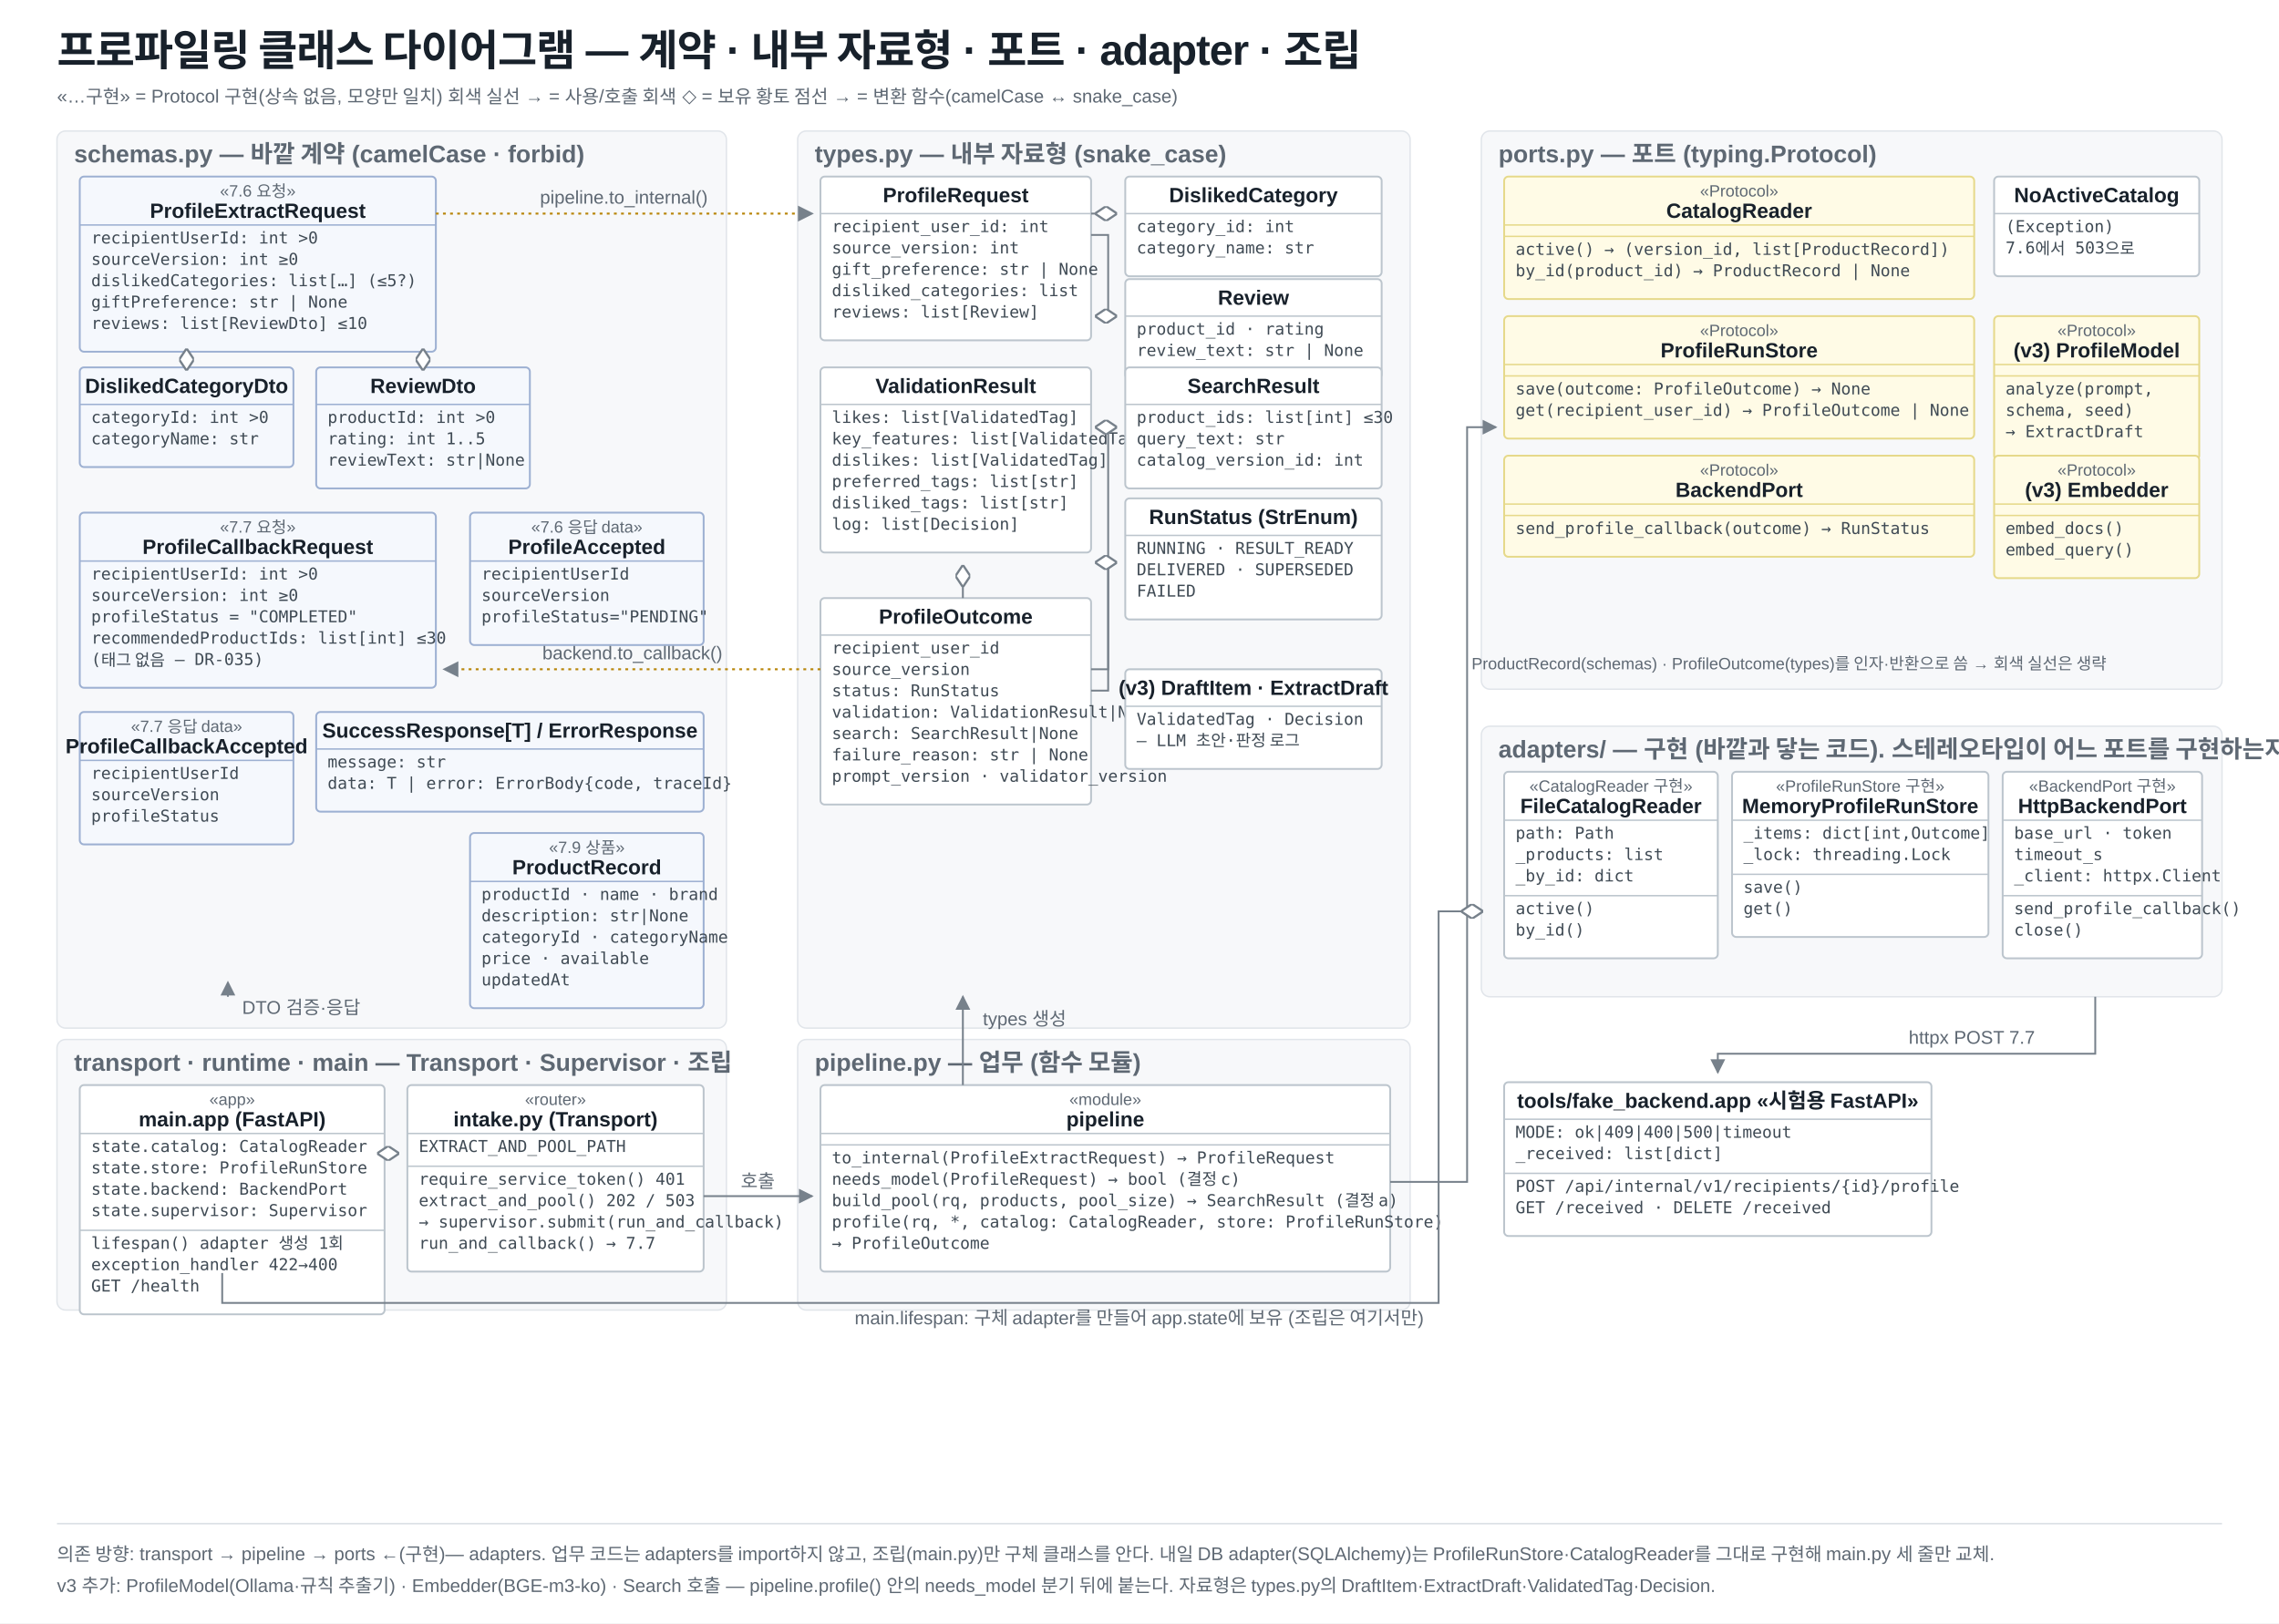
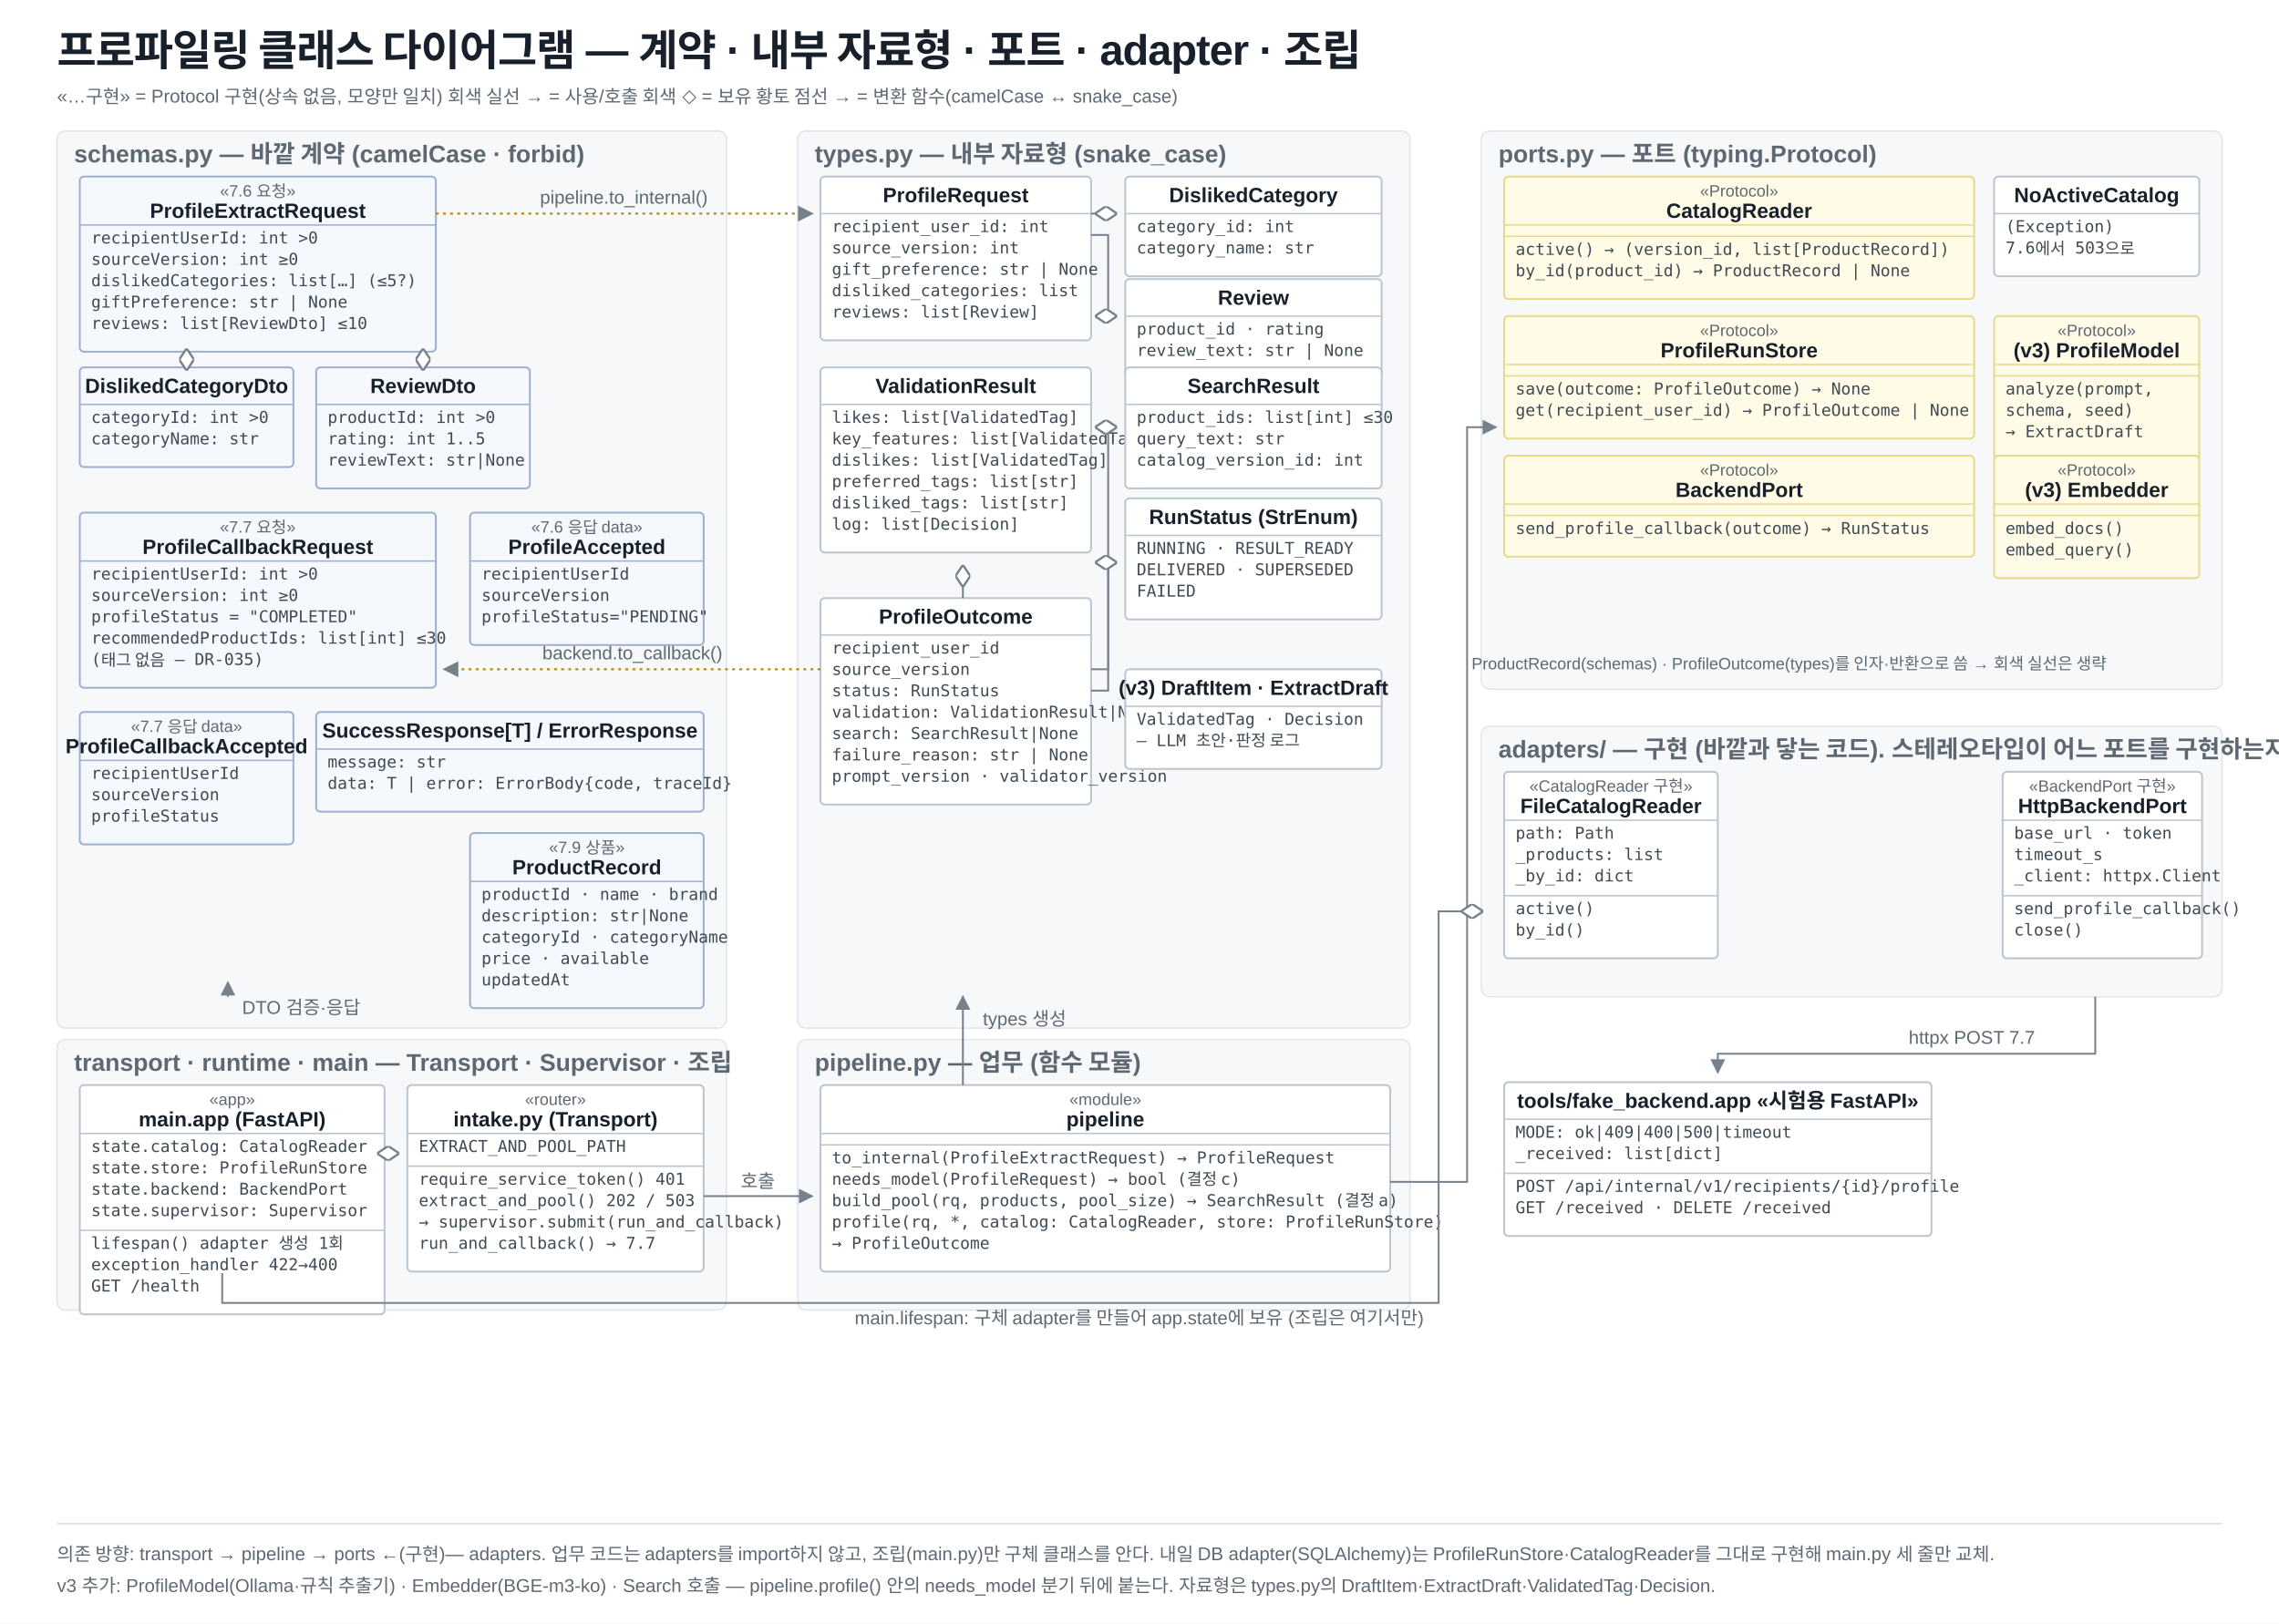
<svg xmlns="http://www.w3.org/2000/svg" width="3200" height="2280" viewBox="0 0 1600 1140" role="img">
  <defs>
    <marker id="tri" markerWidth="12" markerHeight="12" refX="11" refY="6" orient="auto">
      <path d="M0 0 L12 6 L0 12 Z" fill="#fff" stroke="#3b6fb6" stroke-width="1.3" />
    </marker>
    <marker id="arr" markerWidth="8" markerHeight="8" refX="7" refY="4" orient="auto">
      <path d="M0 0 L8 4 L0 8 Z" fill="#77818b" />
    </marker>
    <marker id="dia" markerWidth="12" markerHeight="8" refX="11" refY="4" orient="auto">
      <path d="M0 4 L6 0 L12 4 L6 8 Z" fill="#fff" stroke="#77818b" stroke-width="1.2" />
    </marker>
    <style>text{font-family:"Apple SD Gothic Neo","Noto Sans KR",Arial,sans-serif;fill:#18212b}.title{font-size:30px;font-weight:700;letter-spacing:-.6px}.pkg{font-size:17px;font-weight:700;fill:#5e6873}.cn{font-size:14.5px;font-weight:700}.st{font-size:11.5px;fill:#5e6873}.m{font-family:Menlo,ui-monospace,monospace;font-size:11.5px;fill:#3f4a54}.small{font-size:13px;fill:#5e6873}
.impl{fill:none;stroke:#3b6fb6;stroke-width:1.4;stroke-dasharray:6 4;marker-end:url(#tri)}.use{fill:none;stroke:#77818b;stroke-width:1.3;marker-end:url(#arr)}.has{fill:none;stroke:#77818b;stroke-width:1.3;marker-end:url(#dia)}.conv{fill:none;stroke:#b8860b;stroke-width:1.4;stroke-dasharray:2 3;marker-end:url(#arr)}.pkgbg{fill:#f7f8fa;stroke:#e1e5ea;stroke-width:1}.rule{stroke:#d9dee3;stroke-width:1}</style>
  </defs>
  <rect width="1600" height="1140" fill="white" />
  <text x="40" y="46" class="title">프로파일링 클래스 다이어그램 — 계약 · 내부 자료형 · 포트 · adapter · 조립</text>
  <text x="40" y="72" class="small">«…구현» = Protocol 구현(상속 없음, 모양만 일치)   회색 실선 → = 사용/호출   회색 ◇ = 보유   황토 점선 → = 변환 함수(camelCase ↔ snake_case)</text>
  <rect x="40" y="92" width="470" height="630" rx="6" class="pkgbg" />
  <text x="52" y="114" class="pkg">schemas.py — 바깥 계약 (camelCase · forbid)</text>
  <rect x="56" y="124" width="250" height="123" rx="3" fill="#f5f8fd" stroke="#9db0d2" stroke-width="1.3" />
  <text x="181.0" y="138" class="st" text-anchor="middle">«7.6 요청»</text>
  <text x="181.0" y="153" class="cn" text-anchor="middle">ProfileExtractRequest</text>
  <line x1="56" y1="158" x2="306" y2="158" stroke="#9db0d2" />
  <text x="64" y="171" class="m">recipientUserId: int &gt;0</text>
  <text x="64" y="186" class="m">sourceVersion: int ≥0</text>
  <text x="64" y="201" class="m">dislikedCategories: list[…]  (≤5?)</text>
  <text x="64" y="216" class="m">giftPreference: str | None</text>
  <text x="64" y="231" class="m">reviews: list[ReviewDto] ≤10</text>
  <rect x="56" y="258" width="150" height="70" rx="3" fill="#f5f8fd" stroke="#9db0d2" stroke-width="1.3" />
  <text x="131.0" y="276" class="cn" text-anchor="middle">DislikedCategoryDto</text>
  <line x1="56" y1="284" x2="206" y2="284" stroke="#9db0d2" />
  <text x="64" y="297" class="m">categoryId: int &gt;0</text>
  <text x="64" y="312" class="m">categoryName: str</text>
  <rect x="222" y="258" width="150" height="85" rx="3" fill="#f5f8fd" stroke="#9db0d2" stroke-width="1.3" />
  <text x="297.0" y="276" class="cn" text-anchor="middle">ReviewDto</text>
  <line x1="222" y1="284" x2="372" y2="284" stroke="#9db0d2" />
  <text x="230" y="297" class="m">productId: int &gt;0</text>
  <text x="230" y="312" class="m">rating: int 1..5</text>
  <text x="230" y="327" class="m">reviewText: str|None</text>
  <rect x="330" y="360" width="164" height="93" rx="3" fill="#f5f8fd" stroke="#9db0d2" stroke-width="1.3" />
  <text x="412.0" y="374" class="st" text-anchor="middle">«7.6 응답 data»</text>
  <text x="412.0" y="389" class="cn" text-anchor="middle">ProfileAccepted</text>
  <line x1="330" y1="394" x2="494" y2="394" stroke="#9db0d2" />
  <text x="338" y="407" class="m">recipientUserId</text>
  <text x="338" y="422" class="m">sourceVersion</text>
  <text x="338" y="437" class="m">profileStatus="PENDING"</text>
  <rect x="56" y="360" width="250" height="123" rx="3" fill="#f5f8fd" stroke="#9db0d2" stroke-width="1.3" />
  <text x="181.0" y="374" class="st" text-anchor="middle">«7.7 요청»</text>
  <text x="181.0" y="389" class="cn" text-anchor="middle">ProfileCallbackRequest</text>
  <line x1="56" y1="394" x2="306" y2="394" stroke="#9db0d2" />
  <text x="64" y="407" class="m">recipientUserId: int &gt;0</text>
  <text x="64" y="422" class="m">sourceVersion: int ≥0</text>
  <text x="64" y="437" class="m">profileStatus = "COMPLETED"</text>
  <text x="64" y="452" class="m">recommendedProductIds: list[int] ≤30</text>
  <text x="64" y="467" class="m">(태그 없음 — DR-035)</text>
  <rect x="56" y="500" width="150" height="93" rx="3" fill="#f5f8fd" stroke="#9db0d2" stroke-width="1.3" />
  <text x="131.0" y="514" class="st" text-anchor="middle">«7.7 응답 data»</text>
  <text x="131.0" y="529" class="cn" text-anchor="middle">ProfileCallbackAccepted</text>
  <line x1="56" y1="534" x2="206" y2="534" stroke="#9db0d2" />
  <text x="64" y="547" class="m">recipientUserId</text>
  <text x="64" y="562" class="m">sourceVersion</text>
  <text x="64" y="577" class="m">profileStatus</text>
  <rect x="330" y="585" width="164" height="123" rx="3" fill="#f5f8fd" stroke="#9db0d2" stroke-width="1.3" />
  <text x="412.0" y="599" class="st" text-anchor="middle">«7.9 상품»</text>
  <text x="412.0" y="614" class="cn" text-anchor="middle">ProductRecord</text>
  <line x1="330" y1="619" x2="494" y2="619" stroke="#9db0d2" />
  <text x="338" y="632" class="m">productId · name · brand</text>
  <text x="338" y="647" class="m">description: str|None</text>
  <text x="338" y="662" class="m">categoryId · categoryName</text>
  <text x="338" y="677" class="m">price · available</text>
  <text x="338" y="692" class="m">updatedAt</text>
  <rect x="222" y="500" width="272" height="70" rx="3" fill="#f5f8fd" stroke="#9db0d2" stroke-width="1.3" />
  <text x="358.0" y="518" class="cn" text-anchor="middle">SuccessResponse[T]  /  ErrorResponse</text>
  <line x1="222" y1="526" x2="494" y2="526" stroke="#9db0d2" />
  <text x="230" y="539" class="m">message: str</text>
  <text x="230" y="554" class="m">data: T   |   error: ErrorBody{code, traceId}</text>
  <path d="M131 258 V246" class="has" />
  <path d="M297 258 V246" class="has" />
  <rect x="560" y="92" width="430" height="630" rx="6" class="pkgbg" />
  <text x="572" y="114" class="pkg">types.py — 내부 자료형 (snake_case)</text>
  <rect x="576" y="124" width="190" height="115" rx="3" fill="#fff" stroke="#bcc5cd" stroke-width="1.3" />
  <text x="671.0" y="142" class="cn" text-anchor="middle">ProfileRequest</text>
  <line x1="576" y1="150" x2="766" y2="150" stroke="#bcc5cd" />
  <text x="584" y="163" class="m">recipient_user_id: int</text>
  <text x="584" y="178" class="m">source_version: int</text>
  <text x="584" y="193" class="m">gift_preference: str | None</text>
  <text x="584" y="208" class="m">disliked_categories: list</text>
  <text x="584" y="223" class="m">reviews: list[Review]</text>
  <rect x="790" y="124" width="180" height="70" rx="3" fill="#fff" stroke="#bcc5cd" stroke-width="1.3" />
  <text x="880.0" y="142" class="cn" text-anchor="middle">DislikedCategory</text>
  <line x1="790" y1="150" x2="970" y2="150" stroke="#bcc5cd" />
  <text x="798" y="163" class="m">category_id: int</text>
  <text x="798" y="178" class="m">category_name: str</text>
  <rect x="790" y="196" width="180" height="70" rx="3" fill="#fff" stroke="#bcc5cd" stroke-width="1.3" />
  <text x="880.0" y="214" class="cn" text-anchor="middle">Review</text>
  <line x1="790" y1="222" x2="970" y2="222" stroke="#bcc5cd" />
  <text x="798" y="235" class="m">product_id · rating</text>
  <text x="798" y="250" class="m">review_text: str | None</text>
  <rect x="576" y="258" width="190" height="130" rx="3" fill="#fff" stroke="#bcc5cd" stroke-width="1.3" />
  <text x="671.0" y="276" class="cn" text-anchor="middle">ValidationResult</text>
  <line x1="576" y1="284" x2="766" y2="284" stroke="#bcc5cd" />
  <text x="584" y="297" class="m">likes: list[ValidatedTag]</text>
  <text x="584" y="312" class="m">key_features: list[ValidatedTag]</text>
  <text x="584" y="327" class="m">dislikes: list[ValidatedTag]</text>
  <text x="584" y="342" class="m">preferred_tags: list[str]</text>
  <text x="584" y="357" class="m">disliked_tags: list[str]</text>
  <text x="584" y="372" class="m">log: list[Decision]</text>
  <rect x="790" y="258" width="180" height="85" rx="3" fill="#fff" stroke="#bcc5cd" stroke-width="1.3" />
  <text x="880.0" y="276" class="cn" text-anchor="middle">SearchResult</text>
  <line x1="790" y1="284" x2="970" y2="284" stroke="#bcc5cd" />
  <text x="798" y="297" class="m">product_ids: list[int] ≤30</text>
  <text x="798" y="312" class="m">query_text: str</text>
  <text x="798" y="327" class="m">catalog_version_id: int</text>
  <rect x="790" y="350" width="180" height="85" rx="3" fill="#fff" stroke="#bcc5cd" stroke-width="1.3" />
  <text x="880.0" y="368" class="cn" text-anchor="middle">RunStatus (StrEnum)</text>
  <line x1="790" y1="376" x2="970" y2="376" stroke="#bcc5cd" />
  <text x="798" y="389" class="m">RUNNING · RESULT_READY</text>
  <text x="798" y="404" class="m">DELIVERED · SUPERSEDED</text>
  <text x="798" y="419" class="m">FAILED</text>
  <rect x="576" y="420" width="190" height="145" rx="3" fill="#fff" stroke="#bcc5cd" stroke-width="1.3" />
  <text x="671.0" y="438" class="cn" text-anchor="middle">ProfileOutcome</text>
  <line x1="576" y1="446" x2="766" y2="446" stroke="#bcc5cd" />
  <text x="584" y="459" class="m">recipient_user_id</text>
  <text x="584" y="474" class="m">source_version</text>
  <text x="584" y="489" class="m">status: RunStatus</text>
  <text x="584" y="504" class="m">validation: ValidationResult|None</text>
  <text x="584" y="519" class="m">search: SearchResult|None</text>
  <text x="584" y="534" class="m">failure_reason: str | None</text>
  <text x="584" y="549" class="m">prompt_version · validator_version</text>
  <rect x="790" y="470" width="180" height="70" rx="3" fill="#fff" stroke="#bcc5cd" stroke-width="1.3" />
  <text x="880.0" y="488" class="cn" text-anchor="middle">(v3) DraftItem · ExtractDraft</text>
  <line x1="790" y1="496" x2="970" y2="496" stroke="#bcc5cd" />
  <text x="798" y="509" class="m">ValidatedTag · Decision</text>
  <text x="798" y="524" class="m">— LLM 초안·판정 로그</text>
  <path d="M766 150 H783" class="has" />
  <path d="M766 165 H778 V222 H783" class="has" />
  <path d="M676 420 V398" class="has" />
  <path d="M766 470 H778 V300 H783" class="has" />
  <path d="M766 485 H778 V395 H783" class="has" />
  <path d="M306 150 H570" class="conv" />
  <text x="438" y="143" class="small" text-anchor="middle">pipeline.to_internal()</text>
  <path d="M576 470 H312" class="conv" />
  <text x="444" y="463" class="small" text-anchor="middle">backend.to_callback()</text>
  <rect x="1040" y="92" width="520" height="392" rx="6" class="pkgbg" />
  <text x="1052" y="114" class="pkg">ports.py — 포트 (typing.Protocol)</text>
  <rect x="1056" y="124" width="330" height="86" rx="3" fill="#fffbe6" stroke="#e6d98a" stroke-width="1.3" />
  <text x="1221.0" y="138" class="st" text-anchor="middle">«Protocol»</text>
  <text x="1221.0" y="153" class="cn" text-anchor="middle">CatalogReader</text>
  <line x1="1056" y1="158" x2="1386" y2="158" stroke="#e6d98a" />
  <line x1="1056" y1="166" x2="1386" y2="166" stroke="#e6d98a" />
  <text x="1064" y="179" class="m">active() → (version_id, list[ProductRecord])</text>
  <text x="1064" y="194" class="m">by_id(product_id) → ProductRecord | None</text>
  <rect x="1400" y="124" width="144" height="70" rx="3" fill="#fff" stroke="#bcc5cd" stroke-width="1.3" />
  <text x="1472.0" y="142" class="cn" text-anchor="middle">NoActiveCatalog</text>
  <line x1="1400" y1="150" x2="1544" y2="150" stroke="#bcc5cd" />
  <text x="1408" y="163" class="m">(Exception)</text>
  <text x="1408" y="178" class="m">7.6에서 503으로</text>
  <rect x="1056" y="222" width="330" height="86" rx="3" fill="#fffbe6" stroke="#e6d98a" stroke-width="1.3" />
  <text x="1221.0" y="236" class="st" text-anchor="middle">«Protocol»</text>
  <text x="1221.0" y="251" class="cn" text-anchor="middle">ProfileRunStore</text>
  <line x1="1056" y1="256" x2="1386" y2="256" stroke="#e6d98a" />
  <line x1="1056" y1="264" x2="1386" y2="264" stroke="#e6d98a" />
  <text x="1064" y="277" class="m">save(outcome: ProfileOutcome) → None</text>
  <text x="1064" y="292" class="m">get(recipient_user_id) → ProfileOutcome | None</text>
  <rect x="1056" y="320" width="330" height="71" rx="3" fill="#fffbe6" stroke="#e6d98a" stroke-width="1.3" />
  <text x="1221.0" y="334" class="st" text-anchor="middle">«Protocol»</text>
  <text x="1221.0" y="349" class="cn" text-anchor="middle">BackendPort</text>
  <line x1="1056" y1="354" x2="1386" y2="354" stroke="#e6d98a" />
  <line x1="1056" y1="362" x2="1386" y2="362" stroke="#e6d98a" />
  <text x="1064" y="375" class="m">send_profile_callback(outcome) → RunStatus</text>
  <rect x="1400" y="222" width="144" height="101" rx="3" fill="#fffbe6" stroke="#e6d98a" stroke-width="1.3" />
  <text x="1472.0" y="236" class="st" text-anchor="middle">«Protocol»</text>
  <text x="1472.0" y="251" class="cn" text-anchor="middle">(v3) ProfileModel</text>
  <line x1="1400" y1="256" x2="1544" y2="256" stroke="#e6d98a" />
  <line x1="1400" y1="264" x2="1544" y2="264" stroke="#e6d98a" />
  <text x="1408" y="277" class="m">analyze(prompt,</text>
  <text x="1408" y="292" class="m">  schema, seed)</text>
  <text x="1408" y="307" class="m">→ ExtractDraft</text>
  <rect x="1400" y="320" width="144" height="86" rx="3" fill="#fffbe6" stroke="#e6d98a" stroke-width="1.3" />
  <text x="1472.0" y="334" class="st" text-anchor="middle">«Protocol»</text>
  <text x="1472.0" y="349" class="cn" text-anchor="middle">(v3) Embedder</text>
  <line x1="1400" y1="354" x2="1544" y2="354" stroke="#e6d98a" />
  <line x1="1400" y1="362" x2="1544" y2="362" stroke="#e6d98a" />
  <text x="1408" y="375" class="m">embed_docs()</text>
  <text x="1408" y="390" class="m">embed_query()</text>
  <text x="1256" y="470" class="st" text-anchor="middle">ProductRecord(schemas) · ProfileOutcome(types)를 인자·반환으로 씀 → 회색 실선은 생략</text>
  <rect x="1040" y="510" width="520" height="190" rx="6" class="pkgbg" />
  <text x="1052" y="532" class="pkg">adapters/ — 구현 (바깥과 닿는 코드). 스테레오타입이 어느 포트를 구현하는지</text>
  <rect x="1056" y="542" width="150" height="131" rx="3" fill="#fff" stroke="#bcc5cd" stroke-width="1.3" />
  <text x="1131.0" y="556" class="st" text-anchor="middle">«CatalogReader 구현»</text>
  <text x="1131.0" y="571" class="cn" text-anchor="middle">FileCatalogReader</text>
  <line x1="1056" y1="576" x2="1206" y2="576" stroke="#bcc5cd" />
  <text x="1064" y="589" class="m">path: Path</text>
  <text x="1064" y="604" class="m">_products: list</text>
  <text x="1064" y="619" class="m">_by_id: dict</text>
  <line x1="1056" y1="629" x2="1206" y2="629" stroke="#bcc5cd" />
  <text x="1064" y="642" class="m">active()</text>
  <text x="1064" y="657" class="m">by_id()</text>
-   <rect x="1216" y="542" width="180" height="116" rx="3" fill="#fff" stroke="#bcc5cd" stroke-width="1.3" />
-   <text x="1306.0" y="556" class="st" text-anchor="middle">«ProfileRunStore 구현»</text>
-   <text x="1306.0" y="571" class="cn" text-anchor="middle">MemoryProfileRunStore</text>
-   <line x1="1216" y1="576" x2="1396" y2="576" stroke="#bcc5cd" />
-   <text x="1224" y="589" class="m">_items: dict[int,Outcome]</text>
-   <text x="1224" y="604" class="m">_lock: threading.Lock</text>
-   <line x1="1216" y1="614" x2="1396" y2="614" stroke="#bcc5cd" />
-   <text x="1224" y="627" class="m">save()</text>
-   <text x="1224" y="642" class="m">get()</text>
  <rect x="1406" y="542" width="140" height="131" rx="3" fill="#fff" stroke="#bcc5cd" stroke-width="1.3" />
  <text x="1476.0" y="556" class="st" text-anchor="middle">«BackendPort 구현»</text>
  <text x="1476.0" y="571" class="cn" text-anchor="middle">HttpBackendPort</text>
  <line x1="1406" y1="576" x2="1546" y2="576" stroke="#bcc5cd" />
  <text x="1414" y="589" class="m">base_url · token</text>
  <text x="1414" y="604" class="m">timeout_s</text>
  <text x="1414" y="619" class="m">_client: httpx.Client</text>
  <line x1="1406" y1="629" x2="1546" y2="629" stroke="#bcc5cd" />
  <text x="1414" y="642" class="m">send_profile_callback()</text>
  <text x="1414" y="657" class="m">close()</text>
  <rect x="560" y="730" width="430" height="190" rx="6" class="pkgbg" />
  <text x="572" y="752" class="pkg">pipeline.py — 업무 (함수 모듈)</text>
  <rect x="576" y="762" width="400" height="131" rx="3" fill="#fff" stroke="#bcc5cd" stroke-width="1.3" />
  <text x="776.0" y="776" class="st" text-anchor="middle">«module»</text>
  <text x="776.0" y="791" class="cn" text-anchor="middle">pipeline</text>
  <line x1="576" y1="796" x2="976" y2="796" stroke="#bcc5cd" />
  <line x1="576" y1="804" x2="976" y2="804" stroke="#bcc5cd" />
  <text x="584" y="817" class="m">to_internal(ProfileExtractRequest) → ProfileRequest</text>
  <text x="584" y="832" class="m">needs_model(ProfileRequest) → bool                     (결정 c)</text>
  <text x="584" y="847" class="m">build_pool(rq, products, pool_size) → SearchResult    (결정 a)</text>
  <text x="584" y="862" class="m">profile(rq, *, catalog: CatalogReader, store: ProfileRunStore)</text>
  <text x="584" y="877" class="m">   → ProfileOutcome</text>
  <path d="M976 830 H1030 V300 H1050" class="use" />
  <path d="M676 762 V700" class="use" />
  <text x="690" y="720" class="small">types 생성</text>
  <rect x="40" y="730" width="470" height="190" rx="6" class="pkgbg" />
  <text x="52" y="752" class="pkg">transport · runtime · main — Transport · Supervisor · 조립</text>
  <rect x="56" y="762" width="214" height="161" rx="3" fill="#fff" stroke="#bcc5cd" stroke-width="1.3" />
  <text x="163.0" y="776" class="st" text-anchor="middle">«app»</text>
  <text x="163.0" y="791" class="cn" text-anchor="middle">main.app (FastAPI)</text>
  <line x1="56" y1="796" x2="270" y2="796" stroke="#bcc5cd" />
  <text x="64" y="809" class="m">state.catalog: CatalogReader</text>
  <text x="64" y="824" class="m">state.store: ProfileRunStore</text>
  <text x="64" y="839" class="m">state.backend: BackendPort</text>
  <text x="64" y="854" class="m">state.supervisor: Supervisor</text>
  <line x1="56" y1="864" x2="270" y2="864" stroke="#bcc5cd" />
  <text x="64" y="877" class="m">lifespan()  adapter 생성 1회</text>
  <text x="64" y="892" class="m">exception_handler 422→400</text>
  <text x="64" y="907" class="m">GET /health</text>
  <rect x="286" y="762" width="208" height="131" rx="3" fill="#fff" stroke="#bcc5cd" stroke-width="1.3" />
  <text x="390.0" y="776" class="st" text-anchor="middle">«router»</text>
  <text x="390.0" y="791" class="cn" text-anchor="middle">intake.py (Transport)</text>
  <line x1="286" y1="796" x2="494" y2="796" stroke="#bcc5cd" />
  <text x="294" y="809" class="m">EXTRACT_AND_POOL_PATH</text>
  <line x1="286" y1="819" x2="494" y2="819" stroke="#bcc5cd" />
  <text x="294" y="832" class="m">require_service_token()  401</text>
  <text x="294" y="847" class="m">extract_and_pool()  202 / 503</text>
  <text x="294" y="862" class="m">  → supervisor.submit(run_and_callback)</text>
  <text x="294" y="877" class="m">run_and_callback()  → 7.7</text>
  <path d="M270 810 H279" class="has" />
  <path d="M494 840 H570" class="use" />
  <text x="532" y="834" class="small" text-anchor="middle">호출</text>
  <path d="M160 700 V690" class="use" />
  <text x="170" y="712" class="small">DTO 검증·응답</text>
  <path d="M156 894 V915 H1010 V640 H1040" class="has" />
  <text x="600" y="930" class="small">main.lifespan: 구체 adapter를 만들어 app.state에 보유 (조립은 여기서만)</text>
  <rect x="1056" y="760" width="300" height="108" rx="3" fill="#fff" stroke="#bcc5cd" stroke-width="1.3" />
  <text x="1206.0" y="778" class="cn" text-anchor="middle">tools/fake_backend.app  «시험용 FastAPI»</text>
  <line x1="1056" y1="786" x2="1356" y2="786" stroke="#bcc5cd" />
  <text x="1064" y="799" class="m">MODE: ok|409|400|500|timeout</text>
  <text x="1064" y="814" class="m">_received: list[dict]</text>
  <line x1="1056" y1="824" x2="1356" y2="824" stroke="#bcc5cd" />
  <text x="1064" y="837" class="m">POST /api/internal/v1/recipients/{id}/profile</text>
  <text x="1064" y="852" class="m">GET /received · DELETE /received</text>
  <path d="M1471 700 V740 H1206 V753" class="use" />
  <text x="1340" y="733" class="small">httpx POST 7.7</text>
  <line x1="40" y1="1070" x2="1560" y2="1070" class="rule" />
  <text x="40" y="1096" class="small">의존 방향: transport → pipeline → ports ←(구현)— adapters.  업무 코드는 adapters를 import하지 않고, 조립(main.py)만 구체 클래스를 안다. 내일 DB adapter(SQLAlchemy)는 ProfileRunStore·CatalogReader를 그대로 구현해 main.py 세 줄만 교체.</text>
  <text x="40" y="1118" class="small">v3 추가: ProfileModel(Ollama·규칙 추출기) · Embedder(BGE-m3-ko) · Search 호출 — pipeline.profile() 안의 needs_model 분기 뒤에 붙는다. 자료형은 types.py의 DraftItem·ExtractDraft·ValidatedTag·Decision.</text>
</svg>
